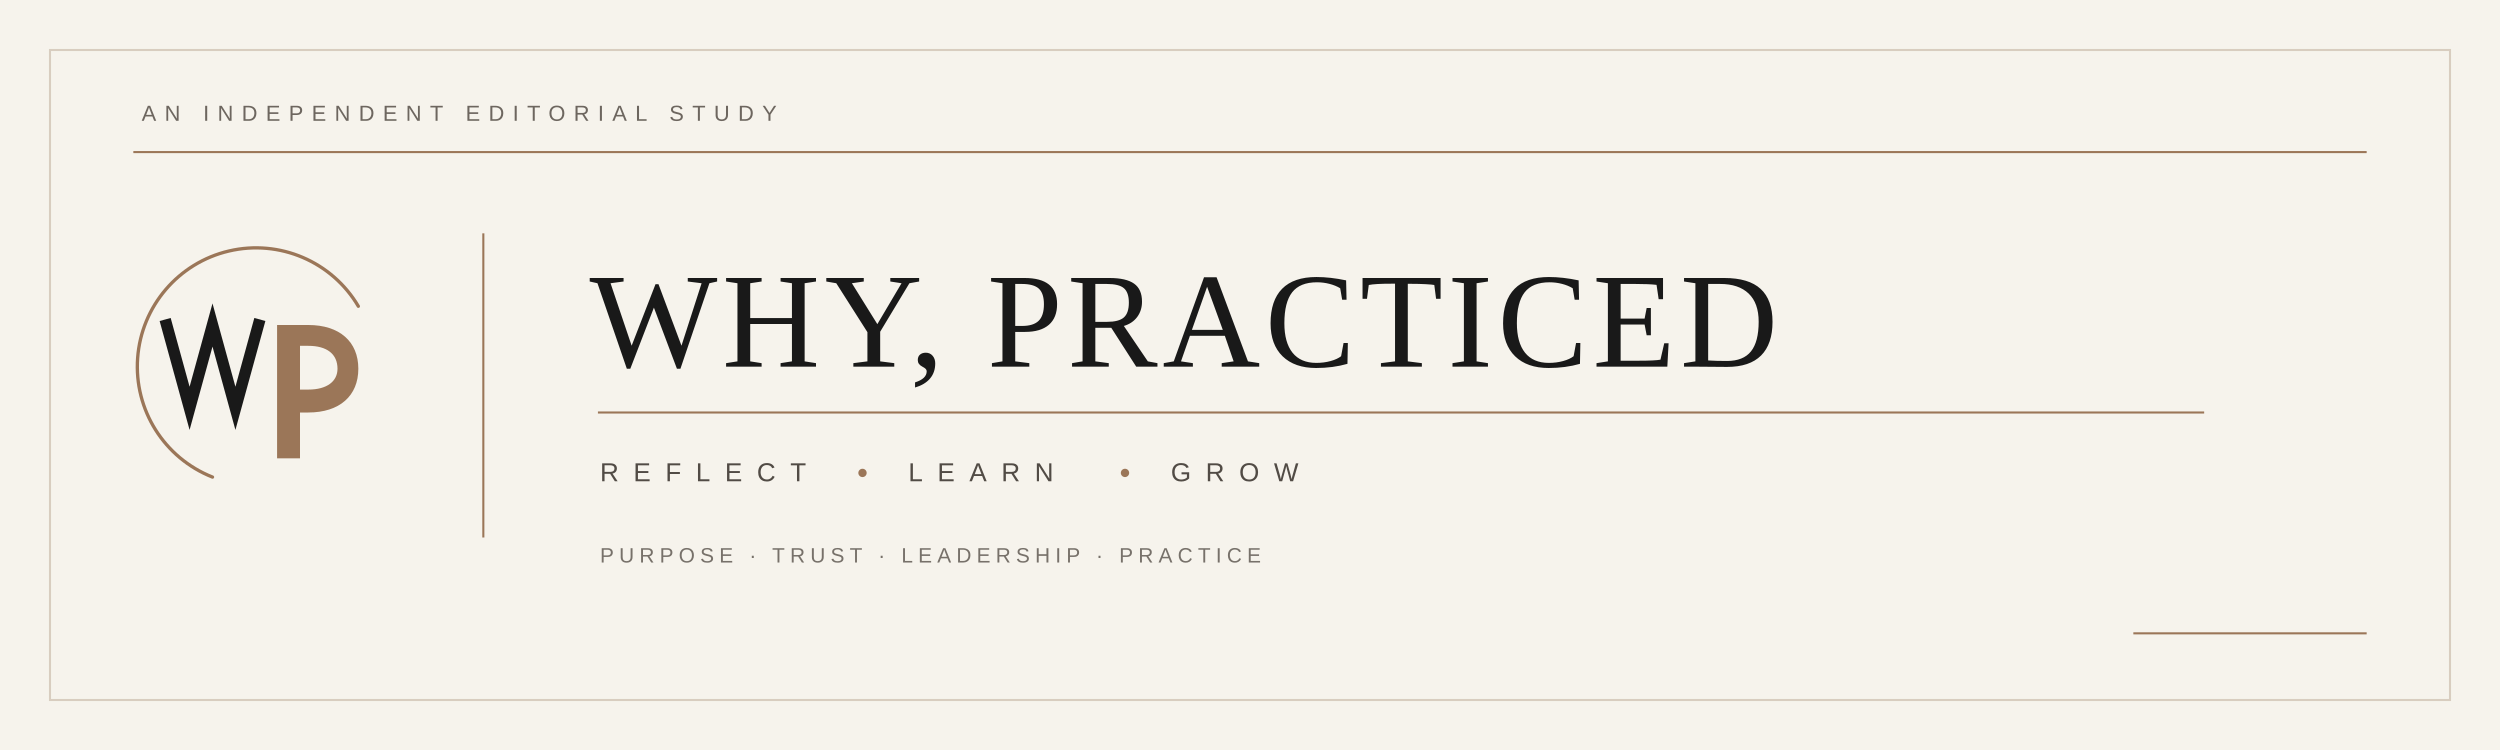
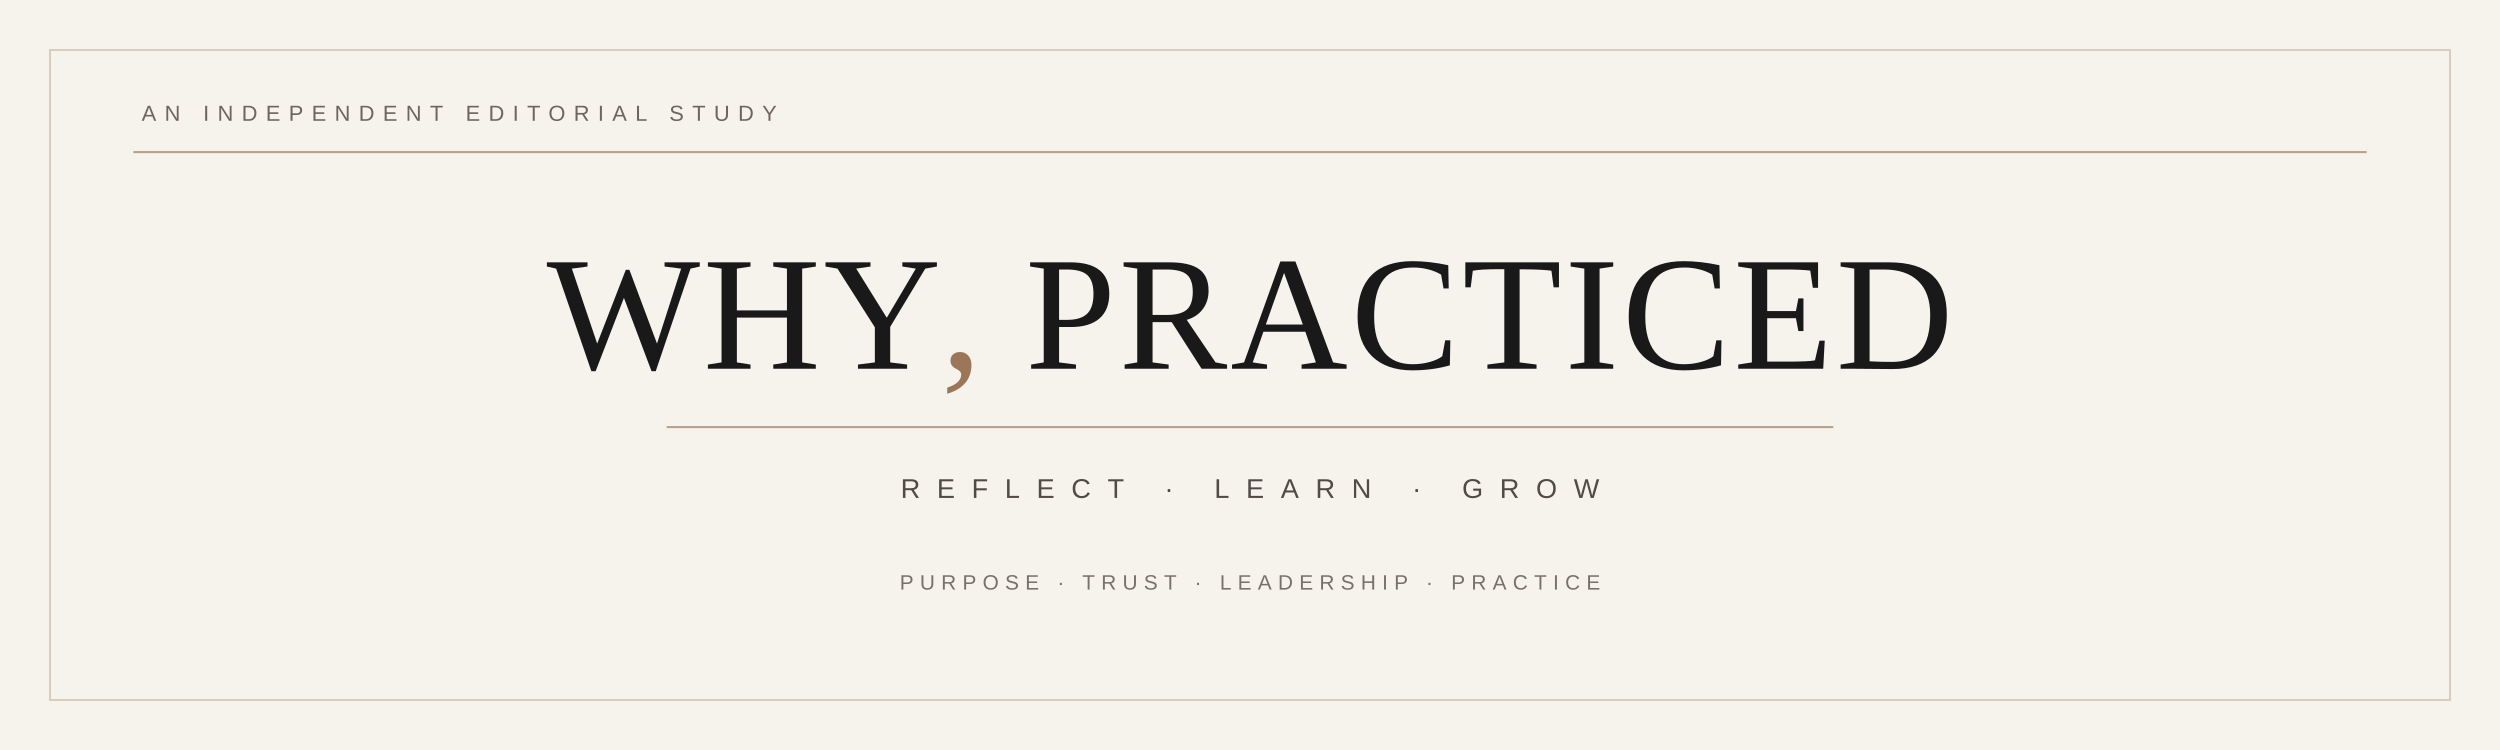
<svg xmlns="http://www.w3.org/2000/svg" width="1200" height="360" viewBox="0 0 1200 360" role="img" aria-labelledby="title desc">
  <rect width="1200" height="360" fill="#F6F3EC" />
  <rect x="24" y="24" width="1152" height="312" fill="none" stroke="#D8CDBF" stroke-width="1" />
  <text x="68" y="58" fill="#6D665F" font-family="Arial, Helvetica, sans-serif" font-size="10.5" letter-spacing="4">AN INDEPENDENT EDITORIAL STUDY</text>
-   <path d="M64 73H1136" stroke="#9B7658" stroke-width="1" />
-   <g transform="translate(78 113)">
-     <path d="M24 116A57 57 0 1 1 94 34" fill="none" stroke="#9B7658" stroke-width="1.6" stroke-linecap="round" />
-     <path d="M2 43L13 83L24 43L35 83L46 43" fill="none" stroke="#191919" stroke-width="5.5" stroke-linecap="square" />
-     <path d="M55 107V43H70C85 43 94 51 94 64C94 77 85 85 70 85H66V107Z" fill="#9B7658" />
-     <path d="M66 53V74H70C79 74 84 70 84 64C84 57 79 53 70 53Z" fill="#F6F3EC" />
-   </g>
-   <path d="M232 112V258" stroke="#9B7658" stroke-width="1" />
-   <text x="283" y="176" fill="#191919" font-family="Georgia, 'Times New Roman', serif" font-size="65" letter-spacing="2.3">WHY, PRACTICED</text>
-   <path d="M287 198H1058" stroke="#9B7658" stroke-width="1" />
-   <text x="288" y="231" fill="#514B45" font-family="Arial, Helvetica, sans-serif" font-size="12.5" letter-spacing="7">REFLECT</text>
-   <circle cx="414" cy="227" r="2" fill="#9B7658" />
-   <text x="436" y="231" fill="#514B45" font-family="Arial, Helvetica, sans-serif" font-size="12.5" letter-spacing="7">LEARN</text>
-   <circle cx="540" cy="227" r="2" fill="#9B7658" />
-   <text x="562" y="231" fill="#514B45" font-family="Arial, Helvetica, sans-serif" font-size="12.5" letter-spacing="7">GROW</text>
-   <text x="288" y="270" fill="#77716A" font-family="Arial, Helvetica, sans-serif" font-size="10" letter-spacing="2.5">PURPOSE · TRUST · LEADERSHIP · PRACTICE</text>
-   <path d="M1024 304H1136" stroke="#9B7658" stroke-width="1" />
+   <path d="M64 73H1136" stroke="#B9A28C" stroke-width="1" />
+   <text x="600" y="177" text-anchor="middle" fill="#191919" font-family="Georgia, 'Times New Roman', serif" font-size="78" letter-spacing="1.5">WHY<tspan fill="#9B7658">,</tspan> PRACTICED</text>
+   <path d="M320 205H880" stroke="#B9A28C" stroke-width="1" />
+   <text x="600" y="239" text-anchor="middle" fill="#514B45" font-family="Arial, Helvetica, sans-serif" font-size="13" letter-spacing="8">REFLECT  ·  LEARN  ·  GROW</text>
+   <text x="600" y="283" text-anchor="middle" fill="#77716A" font-family="Arial, Helvetica, sans-serif" font-size="10" letter-spacing="3">PURPOSE · TRUST · LEADERSHIP · PRACTICE</text>
</svg>
